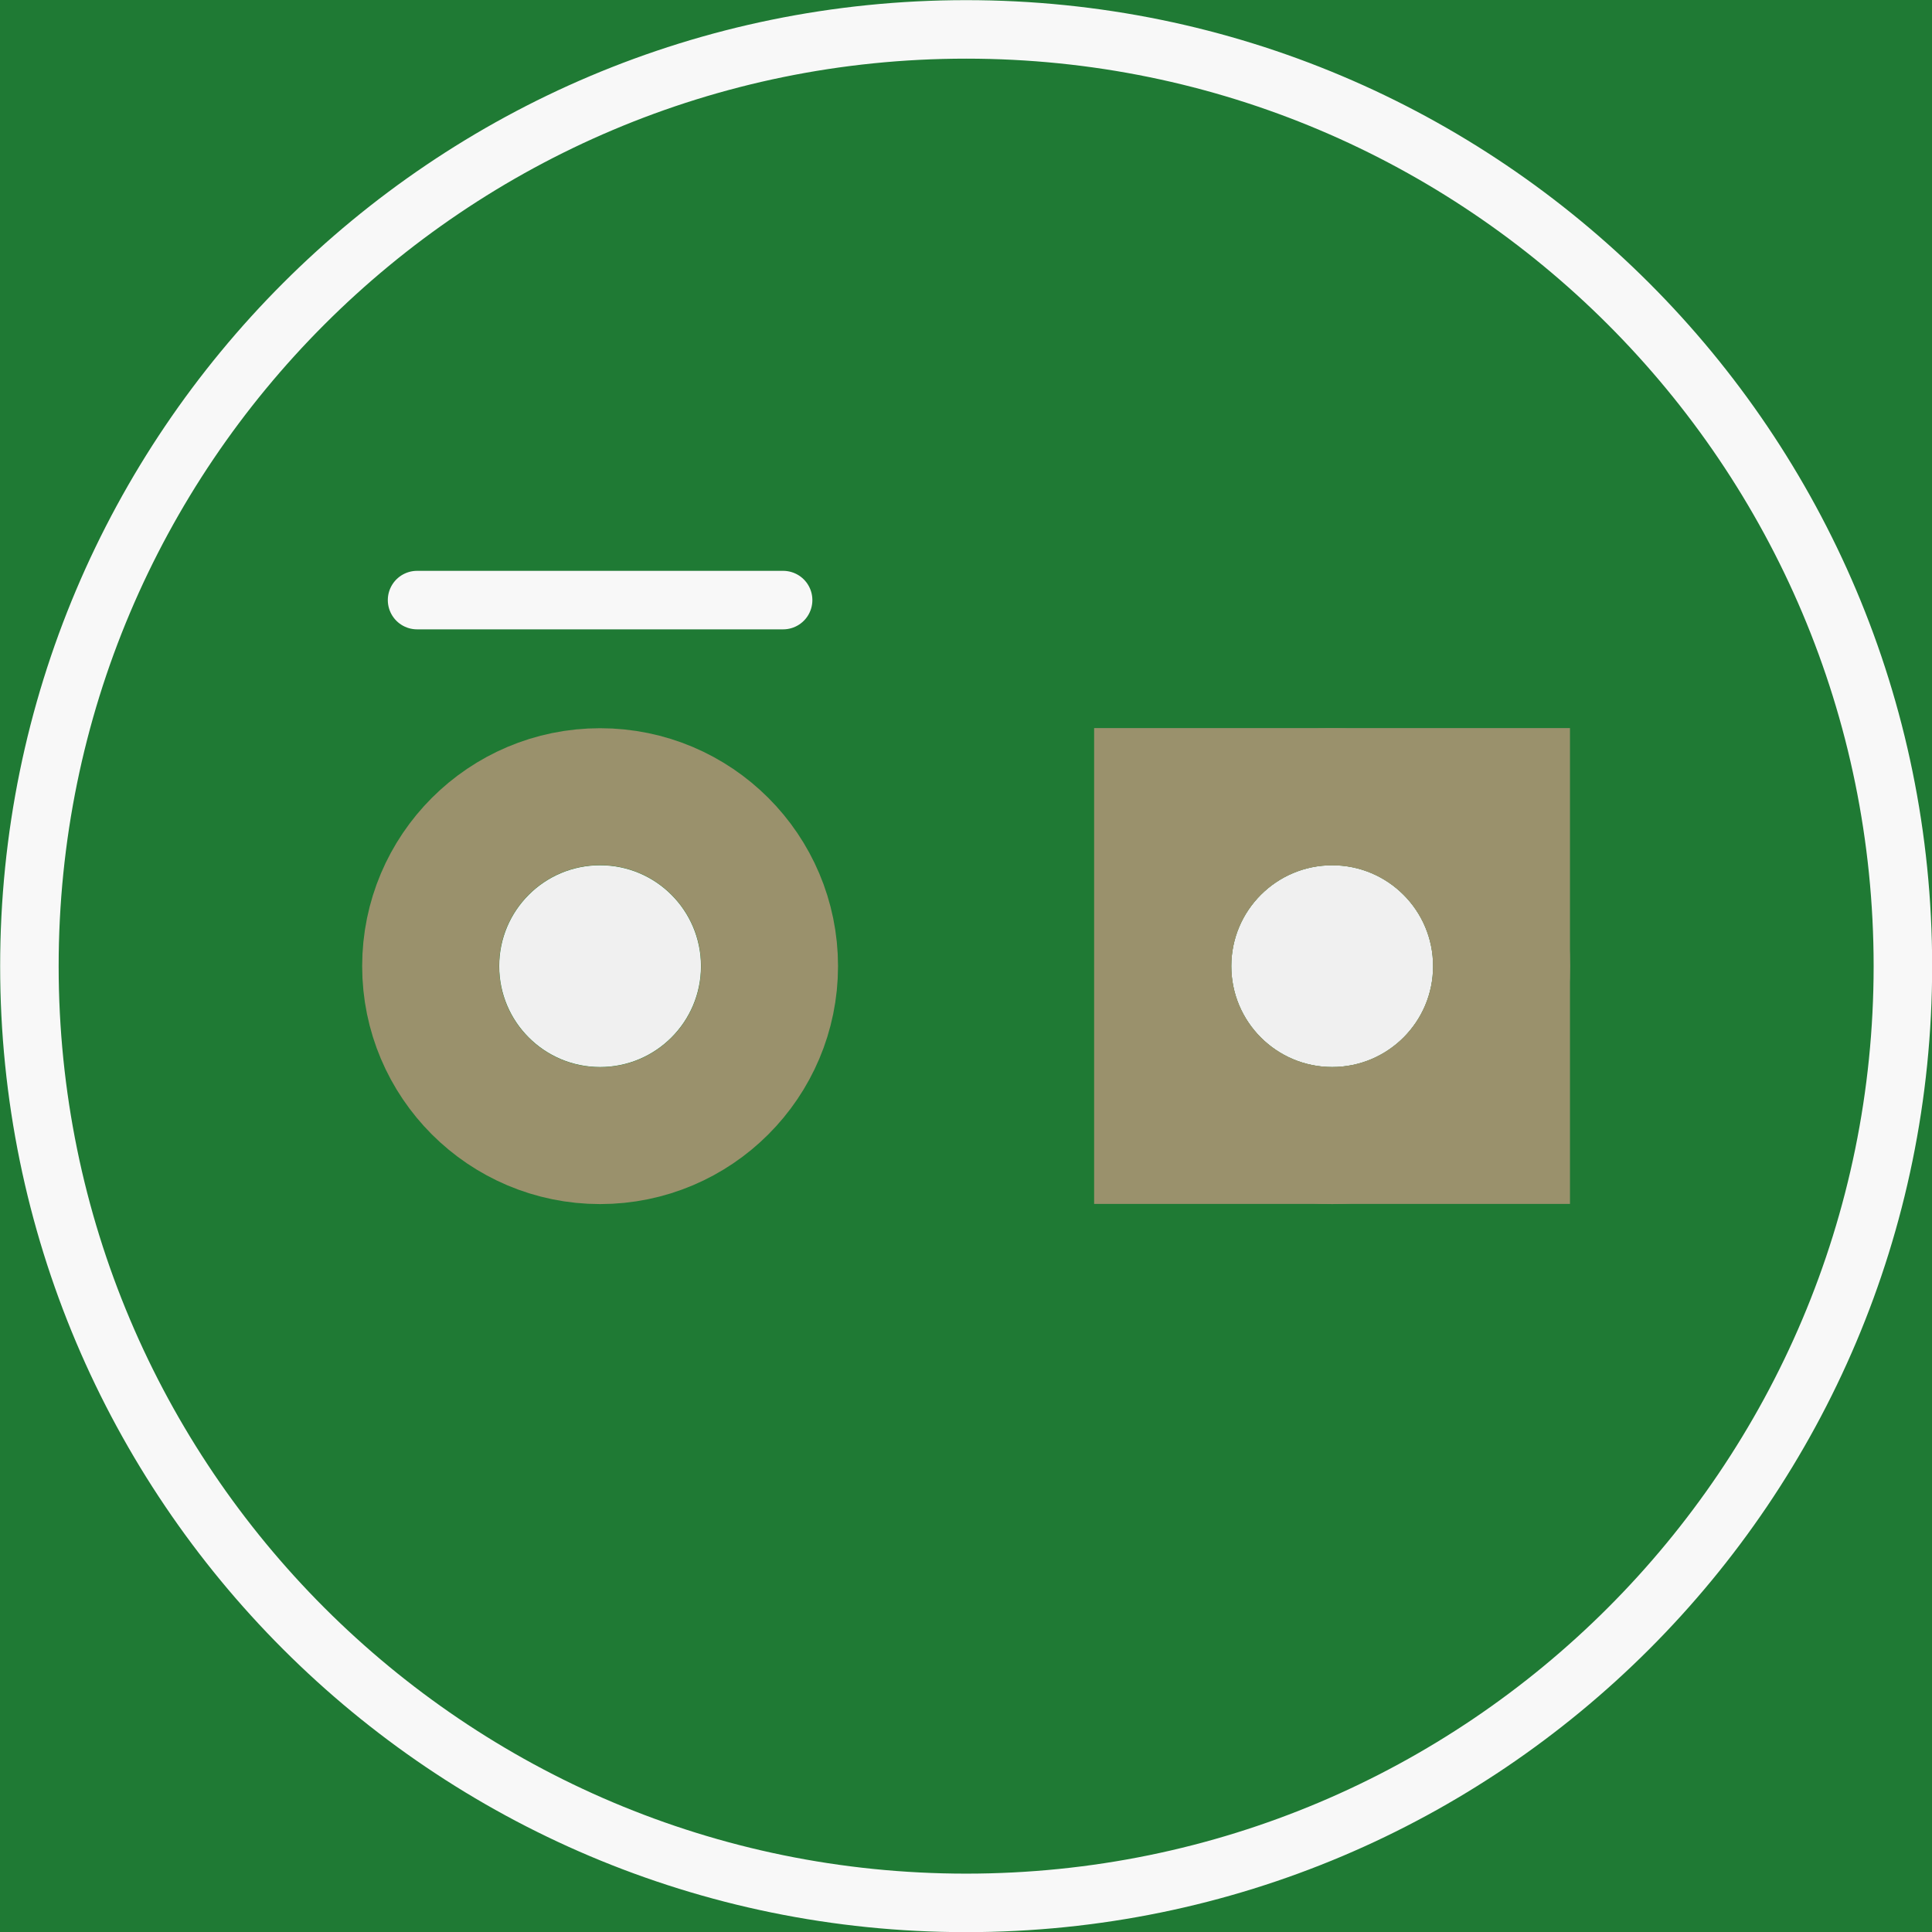
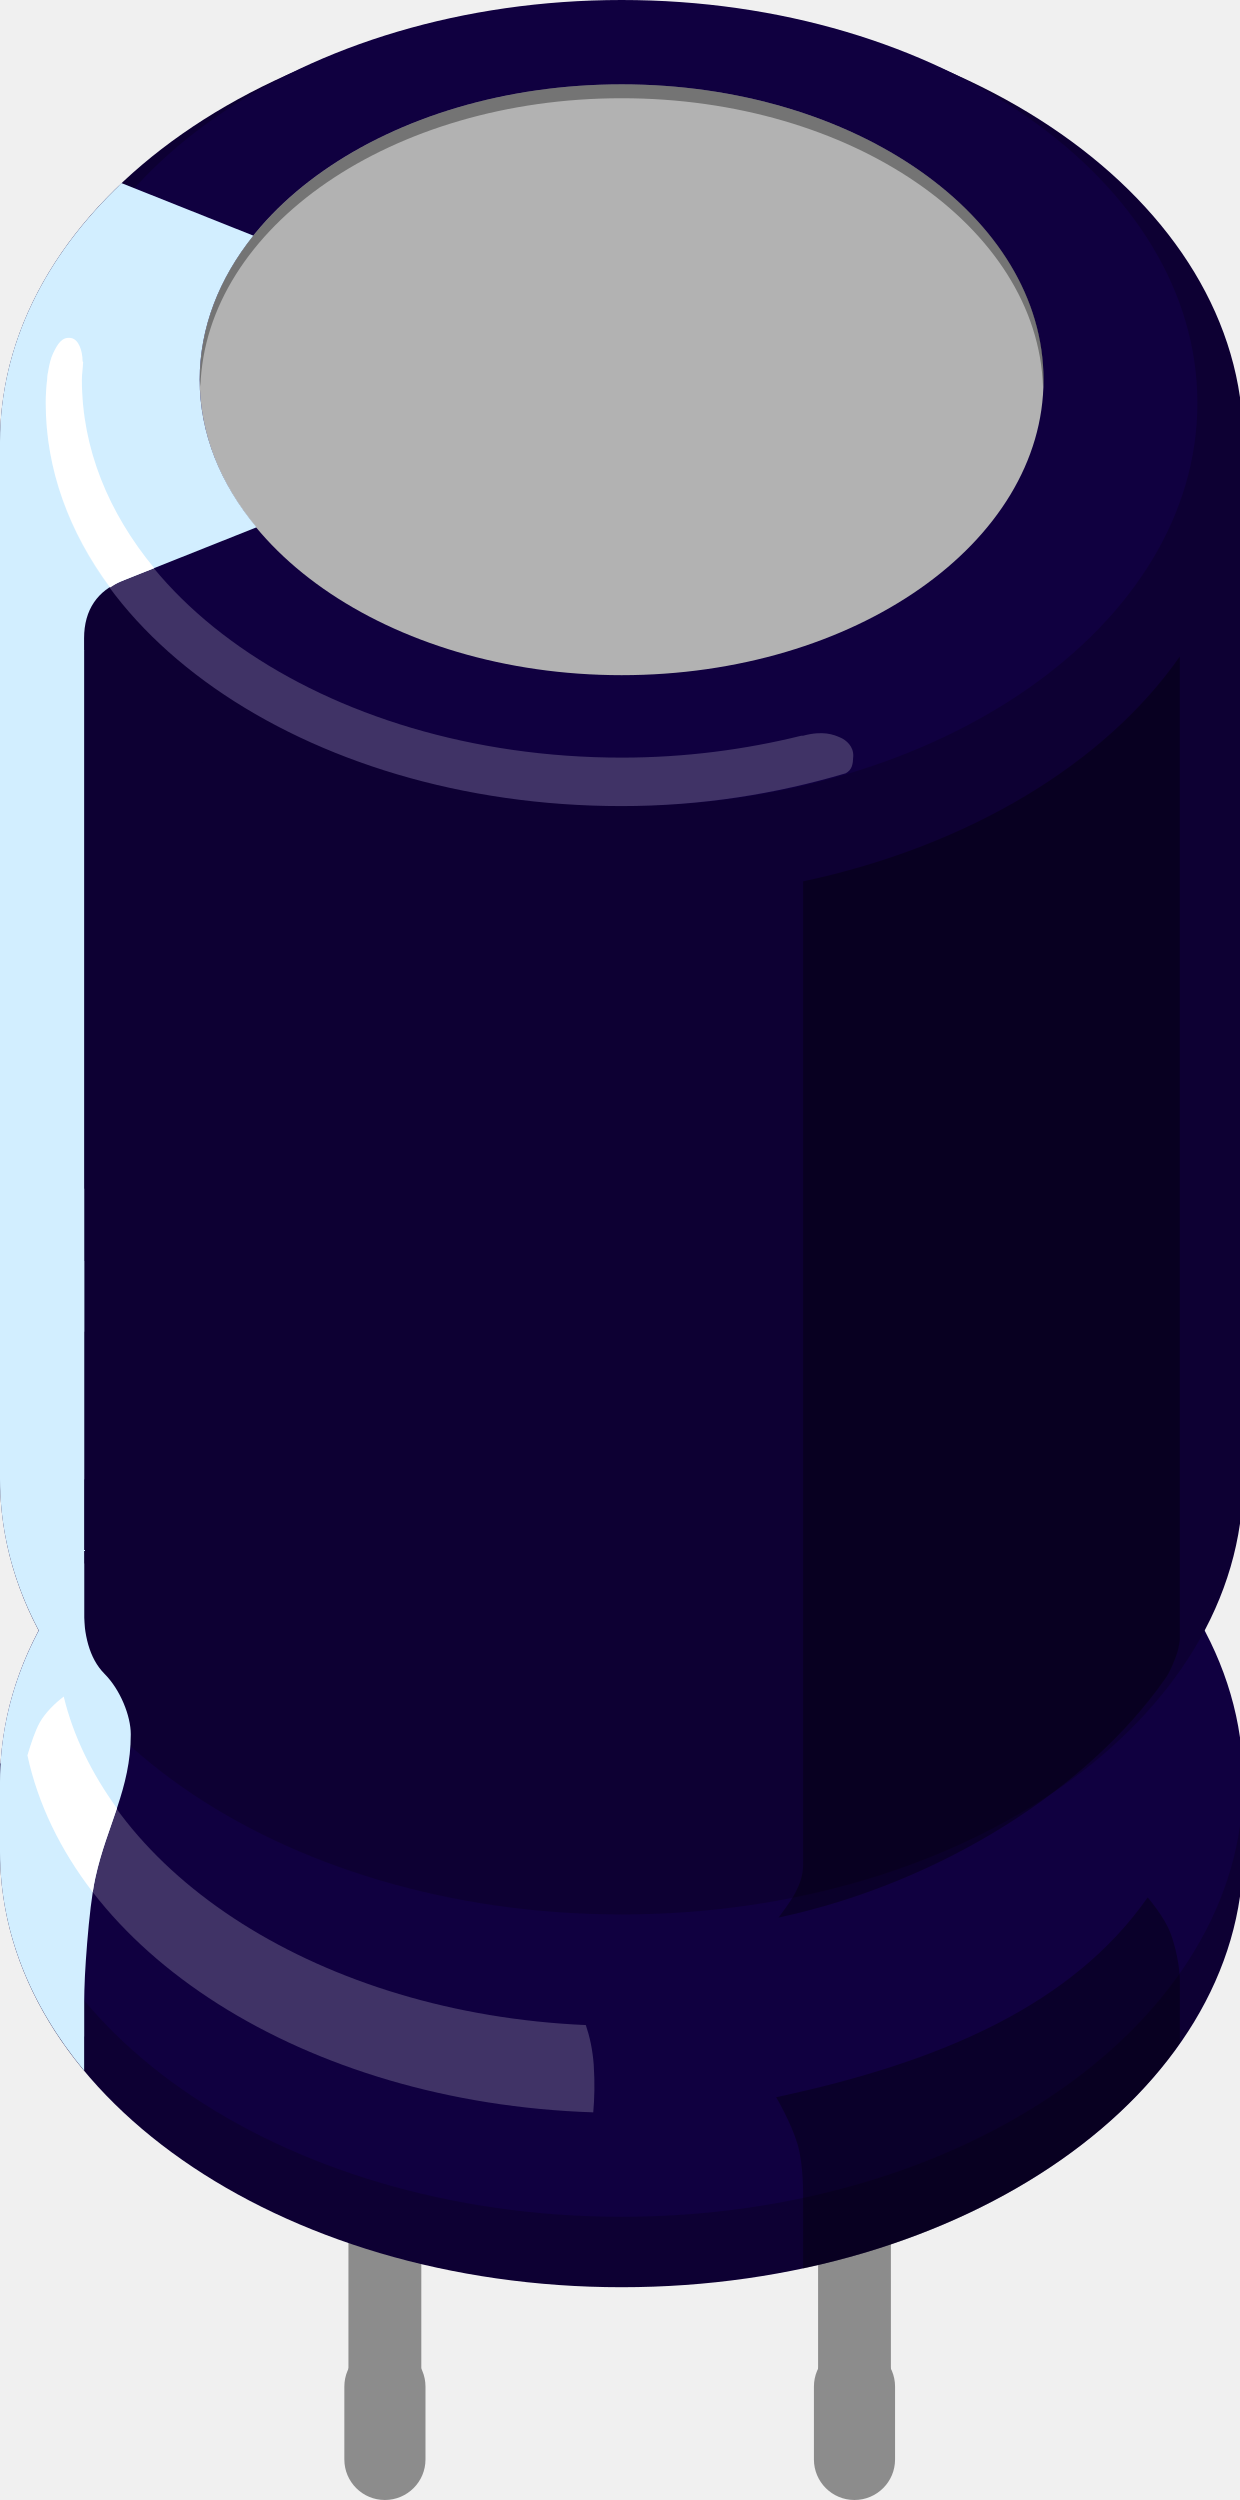
- <svg xmlns="http://www.w3.org/2000/svg" version="1.2" baseProfile="tiny" x="0in" y="0in" width="0.264in" height="0.264in" viewBox="0 0 6.703 6.703">
+ <svg xmlns="http://www.w3.org/2000/svg" version="1.1" id="Ebene_1" x="0px" y="0px" width="19.002px" height="38.327px" viewBox="0 0 19.002 38.327" enable-background="new 0 0 19.002 38.327" xml:space="preserve">
  <g id="breadboard">
-     <path fill="#1F7A34" stroke="none" stroke-width="0" d="M0,0l6.703,0 0,6.703 -6.703,0 0,-6.703z M1.732,3.352a0.35,0.35 0 1 0 0.7,0 0.35,0.35 0 1 0 -0.7,0z M4.272,3.352a0.35,0.35 0 1 0 0.7,0 0.35,0.35 0 1 0 -0.7,0z " />
-     <circle id="connector1pin" connectorname="2" cx="2.082" cy="3.352" r="0.588" stroke="#9A916C" stroke-width="0.475" fill="none" />
-     <circle id="connector0pin" connectorname="1" cx="4.622" cy="3.352" r="0.588" stroke="#9A916C" stroke-width="0.475" fill="none" />
-     <path stroke="none" stroke-width="0" d="m3.796,2.526 1.651,0 0,1.651 -1.651,0 0,-3zM4.272,3.352a0.35,0.35 0 1 0 0.7,0 0.35,0.35 0 1 0 -0.7,0z " fill="#9A916C" />
-     <line class="other" x1="2.717" y1="2.082" x2="1.447" y2="2.082" stroke="#f8f8f8" stroke-width="0.203" stroke-linecap="round" />
-     <circle class="other" cx="3.352" cy="3.352" r="3.25" stroke="#f8f8f8" stroke-width="0.203" fill="none" />
+     <circle id="connector1pin" fill="none" cx="5.9" cy="36.764" r="1.666" />
+     <circle id="connector0pin" fill="none" cx="13.1" cy="36.764" r="1.666" />
+   </g>
+   <g id="breadboard_1_">
+     <g id="breadboard_2_">
+       <g>
+         <g id="connector0leg">
+           <path fill="#8C8C8C" d="M5.9,38.327c-0.343,0-0.621-0.279-0.621-0.621v-1.117c0-0.344,0.278-0.623,0.621-0.623      c0.344,0,0.623,0.279,0.623,0.623v1.117C6.523,38.048,6.244,38.327,5.9,38.327z" />
+         </g>
+         <g>
+           <rect x="5.342" y="28.395" fill="#8C8C8C" width="1.117" height="8.193" />
+         </g>
+         <g id="connector1leg">
+           <path fill="#8C8C8C" d="M13.099,38.327c-0.343,0-0.621-0.279-0.621-0.621v-1.117c0-0.344,0.278-0.623,0.621-0.623      c0.345,0,0.623,0.279,0.623,0.623v1.117C13.722,38.048,13.444,38.327,13.099,38.327z" />
+         </g>
+         <g>
+           <rect x="12.542" y="28.395" fill="#8C8C8C" width="1.116" height="8.193" />
+         </g>
+       </g>
+       <g id="connector1pin_1_">
+         <rect x="10.85" y="34.725" fill="none" width="1.117" height="0.373" />
+       </g>
+       <g id="connector0pin_1_">
+         <rect x="7.126" y="34.725" fill="none" width="1.117" height="0.373" />
+       </g>
+       <g>
+         <ellipse fill="#0D0033" cx="9.53" cy="28.396" rx="9.529" ry="6.669" />
+       </g>
+       <g>
+         <rect x="0" y="27.036" fill="#0D0033" width="19.05" height="1.359" />
+       </g>
+       <g>
+         <ellipse fill="#100040" cx="9.53" cy="27.315" rx="9.529" ry="6.67" />
+       </g>
+       <g>
+         <ellipse fill="#0D0033" cx="9.53" cy="22.679" rx="9.529" ry="6.671" />
+       </g>
+       <g>
+         <rect x="0" y="6.77" fill="#0D0033" width="19.057" height="15.911" />
+       </g>
+       <g>
+         <ellipse fill="#0D0033" cx="9.53" cy="6.77" rx="9.529" ry="6.67" />
+       </g>
+       <g>
+         <ellipse fill="#100040" cx="9.53" cy="6.179" rx="8.827" ry="6.179" />
+       </g>
+       <g>
+         <ellipse fill="#B2B2B2" cx="9.53" cy="5.822" rx="6.468" ry="4.529" />
+       </g>
+       <g>
+         <path fill="#D2EEFF" d="M1.862,2.811C0.693,3.917,0,5.287,0,6.77v3.686h1.274v-0.357l0.015-0.132c0,0,0,0.07,0-0.181     c0-0.444,0.213-0.732,0.572-0.875C2.207,8.774,2.18,6.335,2.18,6.335L1.862,2.811z" />
+       </g>
+       <g>
+         <path fill="#D2EEFF" d="M3.061,5.822c0-0.804,0.301-1.556,0.824-2.209L1.862,2.807c-0.735,0.9-1.159,1.94-1.159,3.051     c0,1.111,0.426,2.15,1.159,3.051l2.071-0.825C3.381,7.42,3.061,6.647,3.061,5.822z" />
+       </g>
+       <g>
+         <rect x="0" y="9.966" fill="#D2EEFF" width="1.29" height="12.714" />
+       </g>
+       <g>
+         <rect x="0" y="18.223" fill="#D2EEFF" width="1.29" height="2.193" />
+       </g>
+       <g>
+         <path fill="#D2EEFF" d="M0,27.315v1.078c0,1.223,0.471,2.363,1.29,3.352v-1.08v-5.621v-1.076C0.47,24.954,0,26.096,0,27.315z" />
+       </g>
+       <g>
+         <path fill="#D2EEFF" d="M1.289,19.331C0.47,20.315,0,21.458,0,22.678s0.471,2.363,1.29,3.35V19.331z" />
+       </g>
+       <g>
+         <path fill="#D2EEFF" d="M1.289,31.223c0,0,0-0.246,0-0.559c0-0.314,0.068-1.4,0.174-1.885c0.176-0.799,0.542-1.35,0.542-2.191     c0-0.283-0.161-0.684-0.402-0.926c-0.24-0.24-0.319-0.615-0.319-1.006c0-0.395,0-0.893,0-0.893l-0.552,0.018l0.06,6.873     L1.289,31.223z" />
+       </g>
+       <g opacity="0.35" enable-background="new    ">
+         <path d="M9.53,1.506c3.522,0,6.378,1.972,6.46,4.423c0.003-0.037,0.011-0.071,0.011-0.107c0-2.5-2.897-4.529-6.47-4.529     c-3.57,0-6.467,2.028-6.467,4.529c0,0.036,0.006,0.071,0.008,0.107C3.15,3.478,6.008,1.506,9.53,1.506z" />
+       </g>
+       <g opacity="0.35" enable-background="new    ">
+         <path d="M12.312,13.512V16.3v8.018c0,0,0,4.111,0,4.275c0,0.162-0.054,0.299-0.12,0.426c-0.078,0.148-0.257,0.379-0.257,0.379     c2.537-0.545,4.772-2.01,5.922-3.654c0.08-0.102,0.162-0.318,0.192-0.41c0.029-0.096,0.038-0.189,0.038-0.189v-0.826v-4.568     v-9.686C16.939,11.708,14.85,12.971,12.312,13.512z" />
+       </g>
+       <g opacity="0.35" enable-background="new    ">
+         <path d="M17.941,29.628c-0.089-0.238-0.346-0.539-0.346-0.539c-1.15,1.643-3.156,2.521-5.696,3.063c0,0,0.229,0.387,0.328,0.719     c0.097,0.326,0.085,0.824,0.085,0.824v1.082c2.539-0.541,4.629-1.807,5.776-3.453c0,0,0-0.75,0-0.947     C18.091,30.155,18.018,29.825,17.941,29.628z" />
+       </g>
+       <g opacity="0.2" enable-background="new    ">
+         <path fill="#FFFFFF" d="M9.102,31.651c-0.017-0.229-0.062-0.432-0.121-0.605c-4.047-0.178-7.338-2.293-8.007-5.035     c-0.128,0.102-0.276,0.24-0.364,0.396c-0.071,0.129-0.135,0.322-0.189,0.504c0.647,3.008,4.249,5.328,8.674,5.473     C9.113,32.18,9.121,31.938,9.102,31.651z" />
+       </g>
+       <g opacity="0.2" enable-background="new    ">
+         <path fill="#FFFFFF" d="M13.081,11.593c0.007-0.148-0.107-0.248-0.201-0.287c-0.099-0.043-0.261-0.109-0.567-0.027h-0.027     c-0.862,0.213-1.788,0.336-2.755,0.336c-4.569,0-8.275-2.595-8.275-5.792c0-0.09,0.014-0.179,0.02-0.267     C1.273,5.545,1.265,5.541,1.265,5.532c0-0.144-0.055-0.328-0.176-0.348C0.949,5.161,0.883,5.275,0.814,5.418     C0.781,5.49,0.754,5.591,0.736,5.71C0.733,5.725,0.73,5.741,0.728,5.756C0.725,5.773,0.725,5.792,0.724,5.808     c-0.015,0.124-0.023,0.246-0.023,0.37c0,3.413,3.952,6.18,8.827,6.18c1.223,0,2.377-0.188,3.435-0.502     C13.064,11.803,13.076,11.719,13.081,11.593z" />
+       </g>
+       <g>
+         <path fill="#FFFFFF" d="M0.61,26.407c-0.071,0.129-0.135,0.322-0.189,0.504c0.162,0.748,0.507,1.453,1.001,2.096     c0.014-0.086,0.026-0.162,0.042-0.227c0.086-0.393,0.218-0.723,0.329-1.057c-0.385-0.533-0.671-1.107-0.816-1.713     C0.846,26.11,0.699,26.251,0.61,26.407z" />
+       </g>
+       <g>
+         <path fill="#FFFFFF" d="M1.255,5.822c0-0.091,0.015-0.179,0.019-0.268C1.273,5.545,1.265,5.541,1.265,5.531     c0-0.144-0.056-0.329-0.177-0.349C0.95,5.16,0.883,5.274,0.814,5.418C0.779,5.49,0.754,5.591,0.736,5.709     C0.733,5.724,0.728,5.74,0.728,5.755C0.725,5.772,0.725,5.791,0.724,5.807C0.709,5.931,0.701,6.053,0.701,6.177     c0,1.022,0.361,1.981,0.987,2.829c0.053-0.034,0.107-0.069,0.173-0.096l0.503-0.2C1.663,7.859,1.255,6.875,1.255,5.822z" />
+       </g>
+     </g>
  </g>
</svg>
